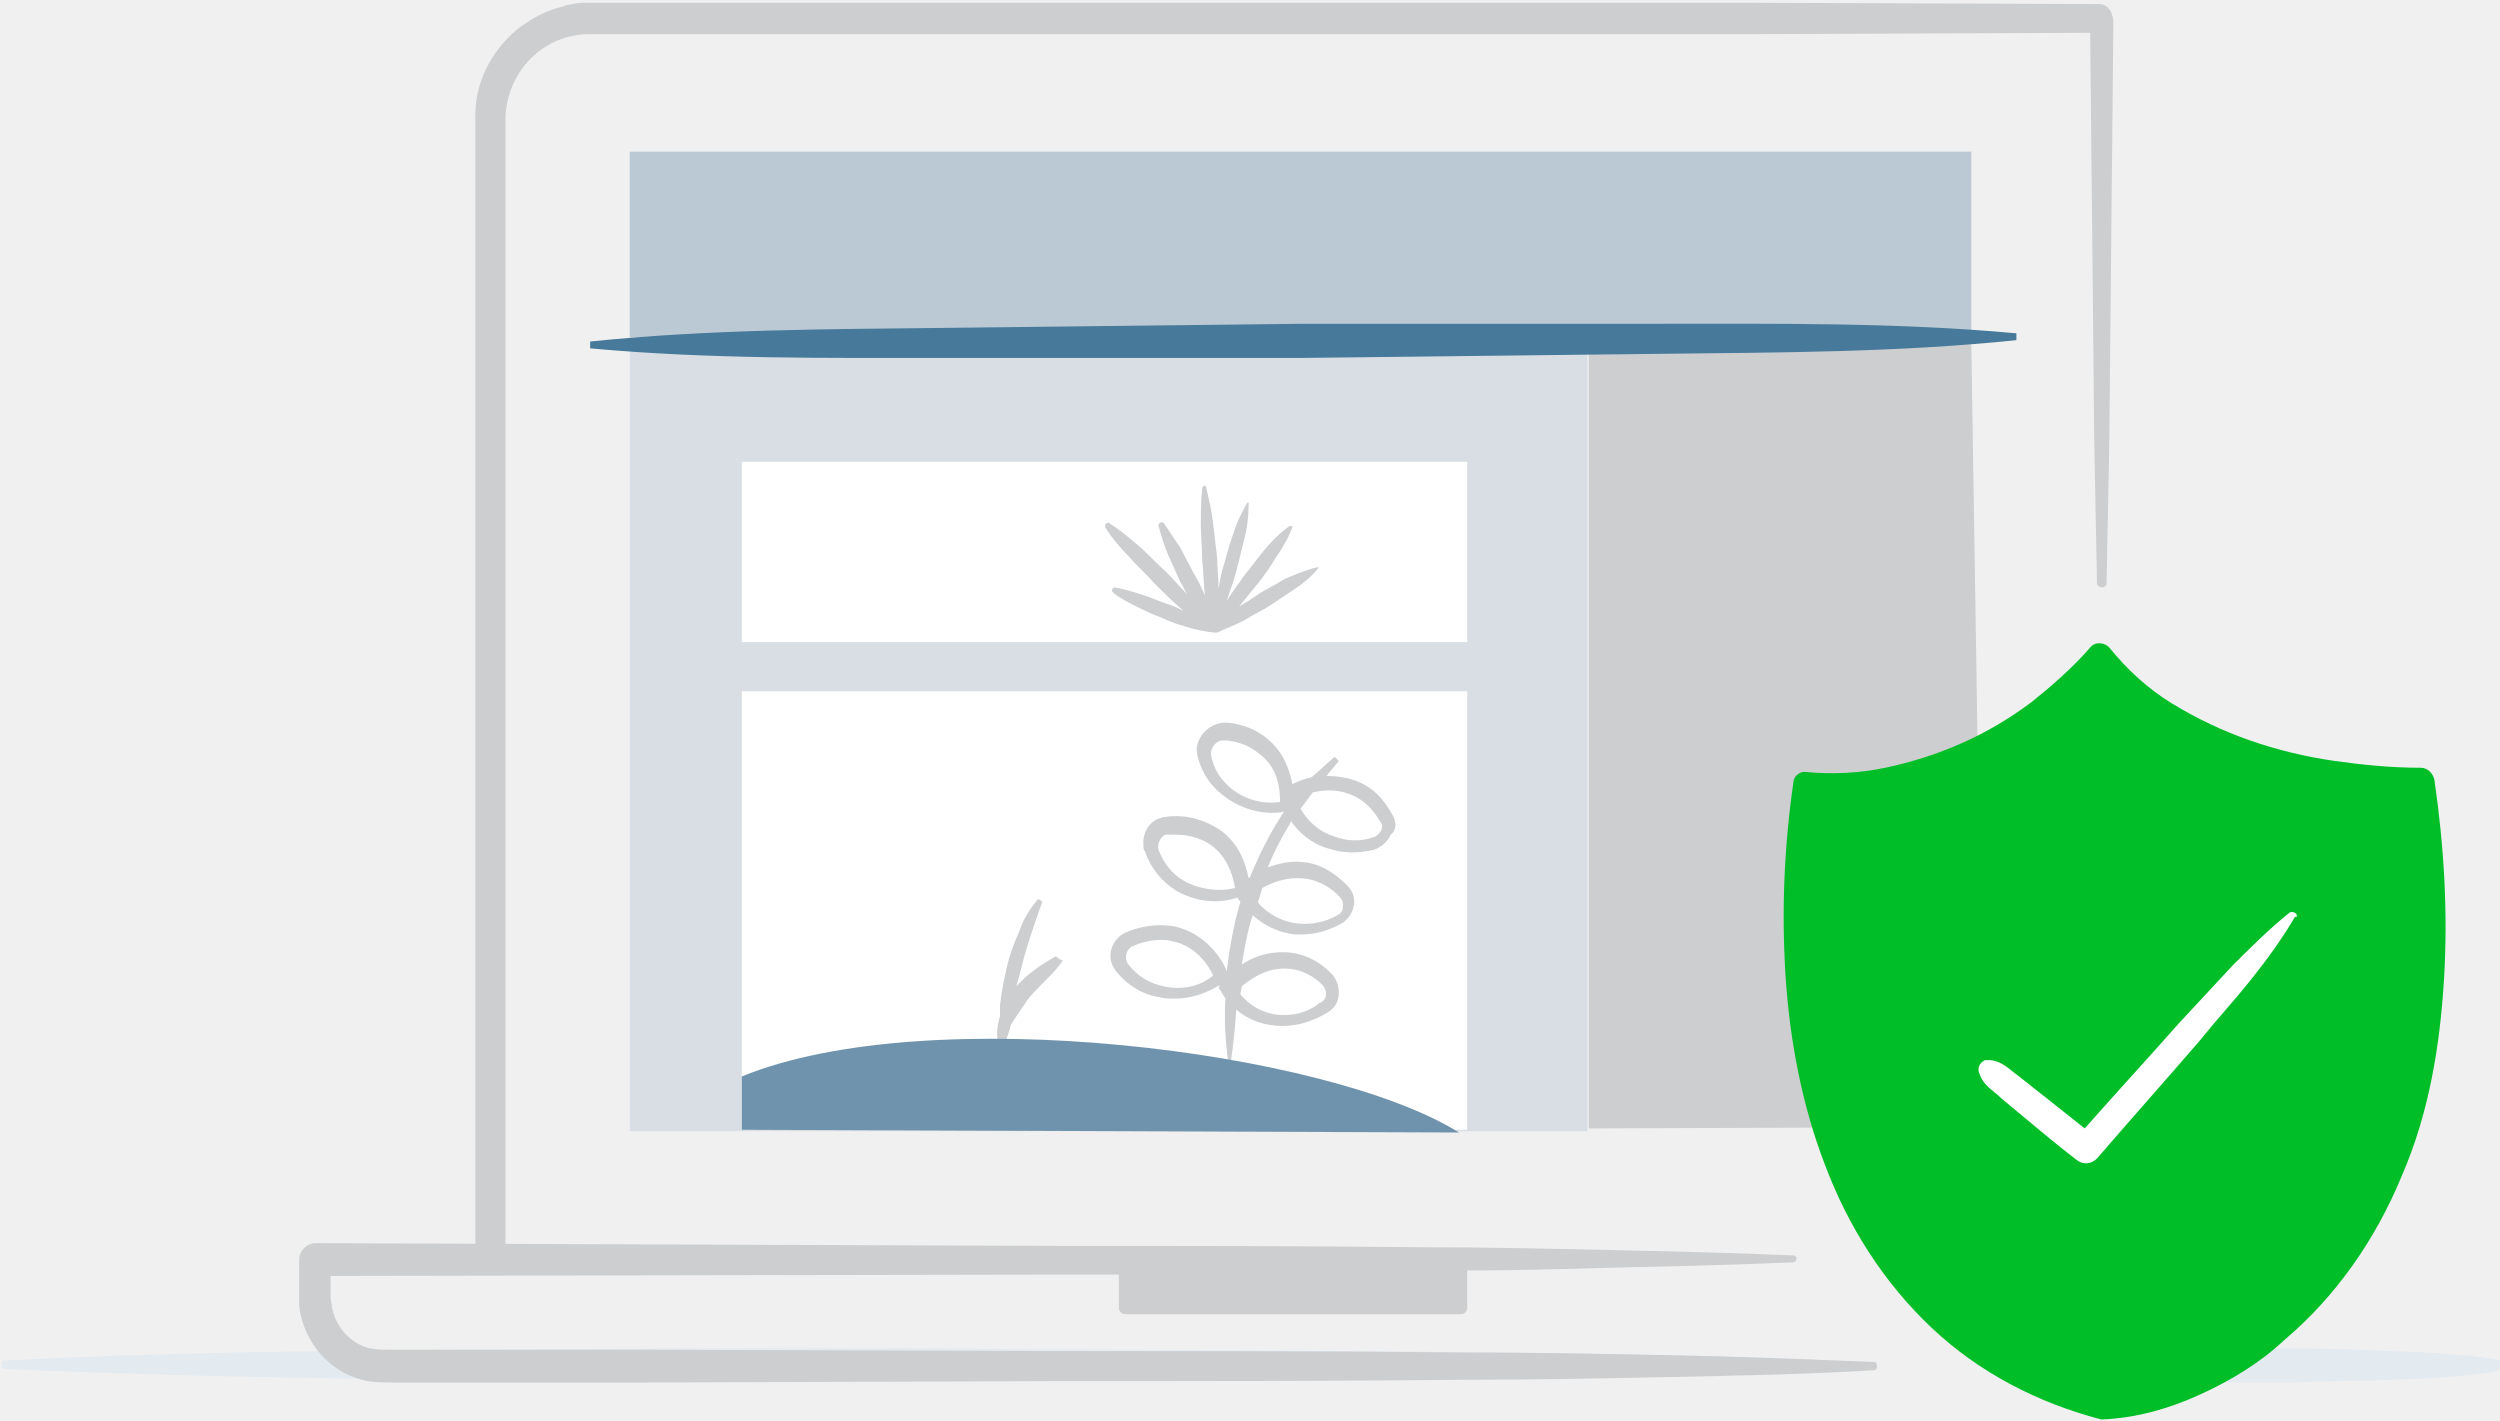
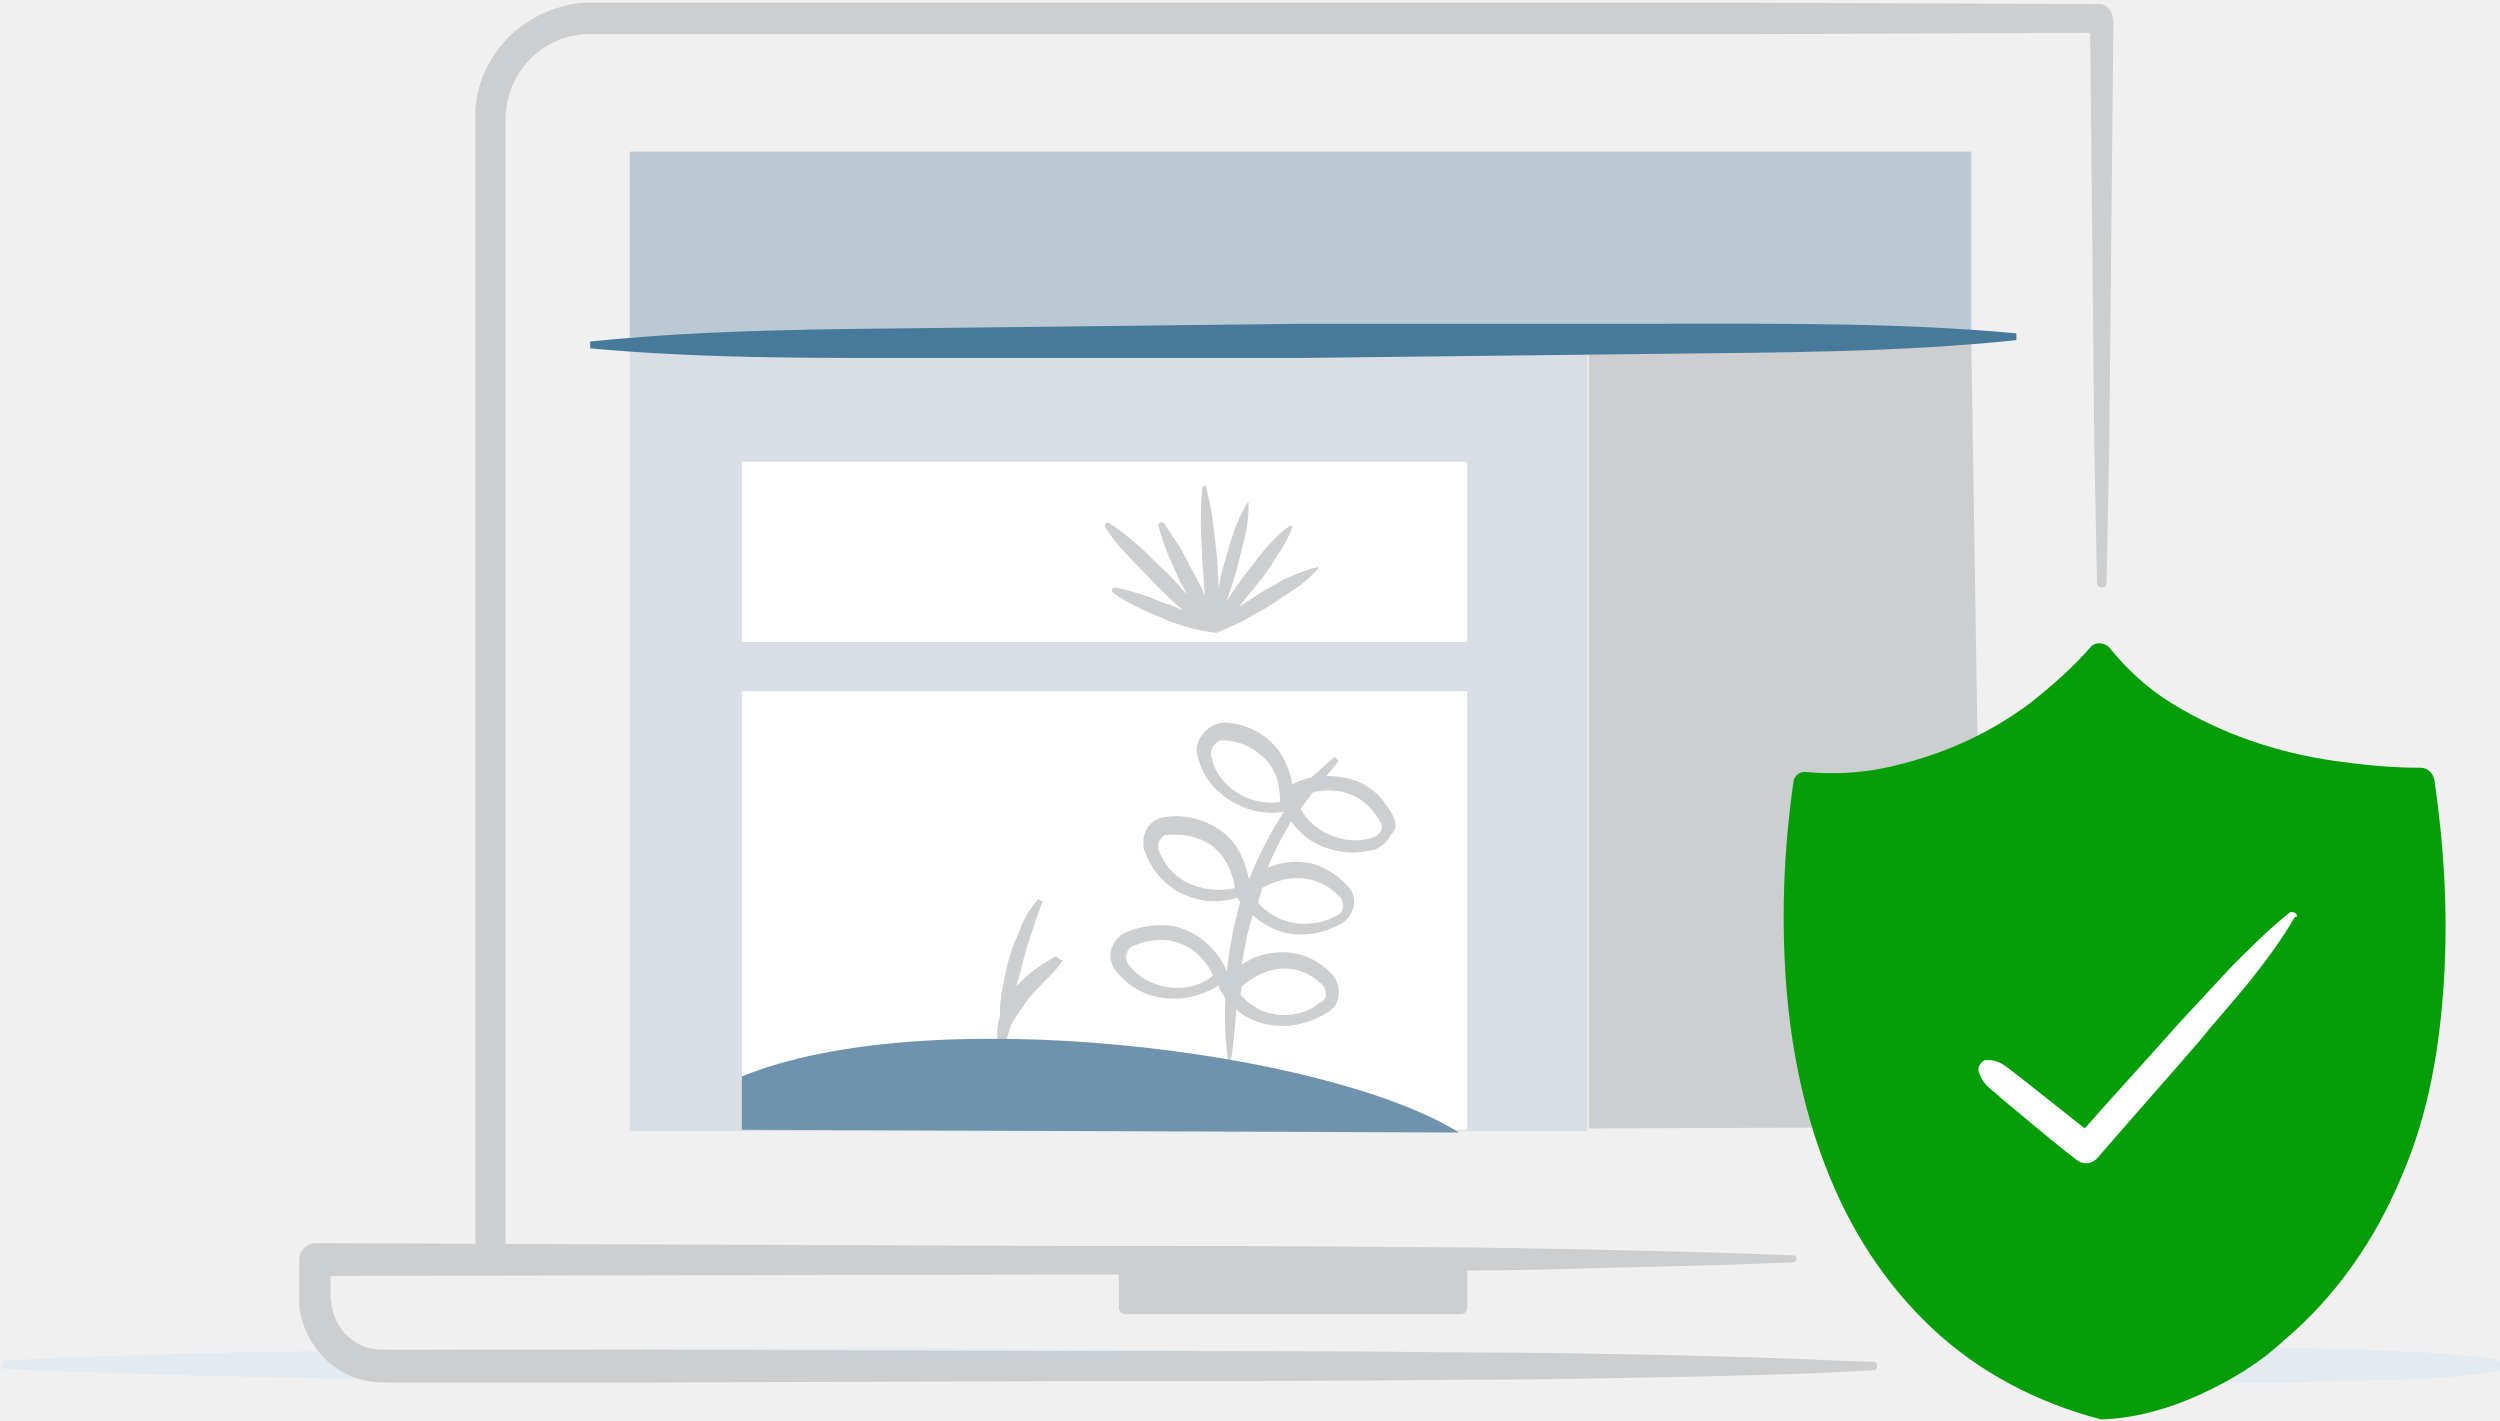
<svg xmlns="http://www.w3.org/2000/svg" viewBox="0 0 183 104">
  <path d="m.3 99.6c11-.6 22.1-.7 33.1-.8l16.6-.1h16.6l33.1.2c11 .1 22.1.2 33.1.6.2 0 .4.2.4.4s-.2.4-.4.4c-11 .4-22.1.5-33.1.6l-33.1.2h-16.6l-16.6-.1c-11-.1-22.1-.3-33.1-.8-.1 0-.2-.1-.2-.2 0-.3.1-.4.2-.4zm152.5 0c2.5-.5 5-.7 7.5-.8l3.7-.1h3.7c2.5 0 5 .1 7.5.2s5 .2 7.5.6c.2 0 .4.2.4.5 0 .2-.2.3-.4.4-2.5.4-5 .5-7.5.6s-5 .1-7.5.2h-3.7l-3.7-.1c-2.5-.1-5-.3-7.5-.8-.1 0-.2-.1-.2-.2 0-.4.1-.5.2-.5z" fill="#e3eaf0" />
  <path d="m46.1 82.8v-57.8h70.1v57.8h-66.3" fill="#d8dee4" />
  <path d="m46.1 24.7v-13.6h98.2v13.5h-92.8" fill="#BBC9D5" />
  <path d="m144.3 25.2.9 57.3-28.9.1v-57.4z" fill="#ccced0" />
  <path d="m102.5 82.7h-48.2v-32.1h53.1v32.1m0-35.7h-53.1v-13.2h53.1z" fill="#fff" />
  <path d="m96.1 41.6c-.7.2-1.4.5-2.1.8-.6.4-1.3.7-1.9 1.1-.4.3-.9.6-1.4.9.4-.5.9-1.1 1.3-1.6.5-.6 1-1.3 1.4-2 .5-.7.9-1.4 1.2-2.2 0-.1 0-.1-.1-.1h-.1c-.7.5-1.3 1.1-1.8 1.7s-1 1.3-1.5 1.9c-.4.6-.9 1.2-1.3 1.9.2-.7.5-1.4.7-2.2l.6-2.4c.2-.8.3-1.6.3-2.5v-.1h-.1c-.4.7-.8 1.5-1 2.2-.3.8-.5 1.6-.7 2.3-.2.6-.3 1.2-.4 1.8 0-.7-.1-1.5-.1-2.2-.1-.9-.2-1.7-.3-2.6s-.3-1.7-.5-2.6c0-.1-.1-.2-.2-.1-.1 0-.1.1-.1.2-.1.9-.1 1.8-.1 2.6 0 .9.1 1.7.1 2.6.1.9.1 1.7.2 2.6-.2-.5-.5-1.1-.8-1.6-.3-.6-.7-1.3-1-1.9l-1.2-1.8c-.1-.1-.2-.1-.3 0-.1 0-.1.1-.1.2.2.7.4 1.4.7 2.1s.6 1.3.9 2c.2.3.3.6.5.9-.5-.5-1-1.1-1.5-1.6-.7-.6-1.3-1.3-2-1.9s-1.4-1.2-2.2-1.7c-.1-.1-.2 0-.3.1v.2c.5.8 1.1 1.5 1.7 2.1.6.7 1.3 1.3 1.9 2 .6.6 1.3 1.3 2 1.9l.1.1c-.4-.2-.8-.4-1.2-.5-.6-.2-1.2-.5-1.9-.7-.6-.2-1.3-.4-1.9-.5-.1 0-.2.1-.2.2s0 .1.1.2c.5.4 1.1.7 1.7 1s1.2.6 1.8.8c.6.3 1.2.5 1.9.7.6.2 1.2.3 1.9.4h.3c.7-.3 1.4-.6 2-.9.6-.4 1.3-.7 1.9-1.1l1.8-1.2c.6-.4 1.2-.9 1.7-1.5v-.1c-.3.1-.4.1-.4.1z" fill="#ccced0" />
  <path d="m147.6 24.9c-8.7.9-17.4.9-26.1 1l-26.1.3h-26.1c-8.7 0-17.4.1-26.1-.7v-.5c8.7-.9 17.4-.9 26.1-1l26.1-.3h26.1c8.7 0 17.4-.1 26.1.7z" fill="#46799A" />
  <path d="m77.3 70c-1.1.6-2.1 1.3-2.9 2.2l.3-1.1c.4-1.7 1-3.4 1.6-5.1l-.3-.2c-.6.7-1.1 1.5-1.4 2.4-.4.9-.7 1.7-.9 2.6s-.4 1.8-.5 2.8v.8c-.2.6-.3 1.4-.1 2h.2l.1-.1v.1h.2c.1-.5.3-.9.4-1.4.1-.1.1-.2.2-.3.3-.5.7-1 1-1.5.4-.5.8-.9 1.3-1.4s.9-.9 1.3-1.5c-.2 0-.5-.3-.5-.3zm24.6-10.4c-.5-.9-1.3-2-2.8-2.5-.6-.2-1.3-.3-2-.3.3-.4.6-.7.9-1.1l-.3-.3c-.6.5-1.1 1-1.7 1.5-.5.1-1 .3-1.4.5-.2-1-.6-2.3-1.8-3.3-.8-.7-1.9-1.1-2.9-1.2-1.1-.1-2.1.7-2.3 1.8 0 .3 0 .5.1.8.3 1.1.9 2 1.8 2.7 1 .8 2.3 1.3 3.6 1.3.3 0 .6 0 .9-.1-1 1.5-1.8 3.1-2.5 4.8l-.1.1c-.2-1-.7-2.8-2.5-3.8-1.1-.6-2.3-.9-3.6-.7-1 .1-1.7 1-1.6 2.1 0 .1 0 .3.1.4.4 1.2 1.2 2.2 2.3 2.9 1.4.8 3 1 4.5.5 0 .1.1.2.2.3-.5 1.7-.8 3.4-1 5.1-.2-.6-1.4-2.8-3.9-3.3-1.2-.2-2.5 0-3.6.5-.9.5-1.3 1.6-.8 2.5.1.1.1.2.2.3.8 1 1.9 1.7 3.2 1.9.3.1.7.1 1.1.1 1.2 0 2.3-.4 3.3-1l-.1.2.2.3c.1.2.2.3.3.5-.1 1.5 0 3.1.2 4.6h.2c.2-1.3.3-2.5.4-3.8.9.8 2.1 1.2 3.4 1.2 1.2 0 2.3-.4 3.3-1 .5-.3.8-.8.8-1.4s-.2-1.1-.6-1.5c-.7-.7-1.9-1.5-3.5-1.5-1.1 0-2.1.3-3 .9.2-1.2.4-2.4.8-3.6.9.8 2 1.3 3.1 1.4h.5c1 0 2-.3 2.9-.8.5-.3.8-.8.9-1.3.1-.6-.1-1.1-.5-1.5-.7-.7-1.8-1.6-3.3-1.7-.8-.1-1.7.1-2.5.4.4-1 .9-2 1.5-3 .1-.1.1-.2.2-.4.6.9 1.6 1.7 2.7 2 .6.2 1.2.3 1.8.3s1.1-.1 1.6-.2c.5-.2 1-.6 1.2-1.1.5-.4.4-1 .1-1.5zm-15.2 4.9c-.9-.5-1.5-1.3-1.9-2.3-.1-.4.1-.9.5-1.1h.8c.8 0 1.6.2 2.3.6 1.5.9 1.9 2.6 2 3.3-1.2.3-2.6.1-3.7-.5zm-1.5 7.7c-1-.2-1.9-.7-2.6-1.6-.3-.4-.2-.9.1-1.2l.1-.1c.7-.3 1.4-.5 2.2-.5.3 0 .5 0 .8.1 1.7.3 2.7 1.8 3 2.5-.9.8-2.3 1.1-3.6.8zm8.8-1.3c1.3 0 2.2.6 2.8 1.2.3.3.4.9 0 1.2 0 0-.1.1-.2.1-.7.6-1.6.9-2.6.9-1.6 0-2.6-.8-3.2-1.5 0-.2.1-.4.1-.6.6-.5 1.7-1.3 3.1-1.3zm1.4-6.6c1.2.1 2.2.8 2.7 1.4.2.2.2.4.2.7s-.2.5-.4.6c-.9.5-1.9.7-2.9.6-1.1-.1-2.2-.7-2.9-1.5v-.1c.1-.3.2-.7.3-1 .9-.5 1.9-.8 3-.7zm-1.7-5.6c-1.3.2-2.6-.2-3.6-1-.7-.6-1.2-1.3-1.4-2.2-.2-.6.2-1.2.7-1.3h.4c.9.1 1.7.4 2.4 1 1.4 1 1.5 2.7 1.5 3.5zm7.4 2.1c-.1.2-.3.4-.6.5-.9.3-1.9.3-2.9-.1-1-.3-1.9-1.1-2.4-2l.9-1.2c.9-.2 1.8-.2 2.6.1 1.2.4 1.9 1.3 2.3 2 .2.2.2.5.1.7z" fill="#ccced0" />
-   <path d="m178.2 57.1c-.1-.5-.5-.9-1-.9-2.1 0-4.2-.2-6.3-.5s-4.2-.8-6.2-1.5-3.9-1.6-5.7-2.7-3.3-2.5-4.6-4.1l-.1-.1c-.4-.3-1-.3-1.3.1-1.2 1.4-2.8 2.8-4.3 4-1.6 1.2-3.3 2.2-5.1 3s-3.7 1.4-5.6 1.8-3.9.5-5.9.3c-.4 0-.7.3-.8.6-.7 4.8-.9 9.5-.6 14.3.3 4.7 1.2 9.5 2.9 13.9 1.7 4.5 4.3 8.6 7.8 11.9s7.8 5.5 12.4 6.7h.1c2.5-.1 4.9-.8 7.1-1.8s4.4-2.3 6.2-4c3.8-3.2 6.7-7.4 8.6-12 2-4.6 2.8-9.5 3.1-14.4s0-9.8-.7-14.6z" fill="#00be28" />
-   <path d="m145.3 78.3 7.4 5.9 15.1-17.2" fill="#00be28" />
+   <path d="m178.2 57.1c-.1-.5-.5-.9-1-.9-2.1 0-4.2-.2-6.3-.5s-4.2-.8-6.2-1.5-3.9-1.6-5.7-2.7-3.3-2.5-4.6-4.1l-.1-.1c-.4-.3-1-.3-1.3.1-1.2 1.4-2.8 2.8-4.3 4-1.6 1.2-3.3 2.2-5.1 3s-3.7 1.4-5.6 1.8-3.9.5-5.9.3c-.4 0-.7.3-.8.6-.7 4.8-.9 9.5-.6 14.3.3 4.7 1.2 9.5 2.9 13.9 1.7 4.5 4.3 8.6 7.8 11.9s7.8 5.5 12.4 6.7h.1c2.5-.1 4.9-.8 7.1-1.8s4.4-2.3 6.2-4c3.8-3.2 6.7-7.4 8.6-12 2-4.6 2.8-9.5 3.1-14.4s0-9.8-.7-14.6z" fill="#069e08" />
+   <path d="m145.3 78.3 7.4 5.9 15.1-17.2" fill="#069e08" />
  <path d="m168.1 66.9c-.1-.1-.3-.2-.5-.1-1.5 1.2-2.9 2.6-4.2 3.9l-3.9 4.2c-2.3 2.6-4.6 5.1-6.9 7.7-1-.8-1.9-1.5-2.9-2.3l-1.9-1.5c-.7-.5-1.2-1.1-2.1-1.2h-.4c-.4.2-.6.6-.4 1 .3.9 1 1.2 1.6 1.8l1.8 1.5c1.2 1 2.4 2 3.7 3 .5.4 1.1.3 1.5-.1 2.5-2.9 5-5.7 7.5-8.6 1.2-1.5 2.5-2.9 3.7-4.4s2.3-3 3.3-4.7c.2.1.1-.1.1-.2z" fill="#fff" />
  <path d="m137.2 99.7c-5-.2-10-.4-15-.5s-10-.2-15-.2c-10-.1-19.9-.1-29.9-.1l-29.9-.1h-18.7c-.7 0-1.1 0-1.6-.1s-.9-.3-1.3-.6c-.8-.6-1.3-1.4-1.5-2.4 0-.2-.1-.5-.1-.7v-1.6l52.9-.1h4.8v2.4c0 .3.2.5.5.5h24.5c.3 0 .5-.2.5-.5v-2.7c3.5 0 6.9-.1 10.4-.2 4.5-.1 9-.2 13.5-.4.1 0 .2-.1.2-.3 0-.1-.1-.2-.2-.2-4.5-.2-9-.3-13.5-.4s-9-.2-13.5-.2c-9-.1-18-.1-27-.1l-54.2-.2c-.6 0-1.2.5-1.2 1.2v2.8c0 .4 0 .8.1 1.2.5 2.3 2.2 4.2 4.5 4.8.7.2 1.6.2 2.2.2h18.7l29.9-.1c10 0 19.9 0 29.9-.1 5 0 10-.1 15-.2s10-.2 15-.5c.1 0 .2-.1.2-.3s-.1-.3-.2-.3zm16.6-99.4-25.8-.1h-85.1c-.6 0-1.2.1-1.8.3-1.2.3-2.3.9-3.3 1.7-1.9 1.6-3.1 4-3 6.5v82.5h2.2v-82.4c0-2.9 1.9-5.4 4.6-6.1.4-.1.9-.2 1.4-.2h85.1l24.9-.1.2 19.7.1 10.3.2 10.3c0 .2.2.3.4.3.1 0 .3-.1.3-.3l.2-10.3.1-10.3.2-20.6c-.1-.7-.4-1.1-.9-1.2z" fill="#ccced0" />
  <path d="m54.3 78.8c13.6-5.6 42.9-1.9 52.5 4.1l-52.5-.2z" fill="#6F93AD" />
</svg>
